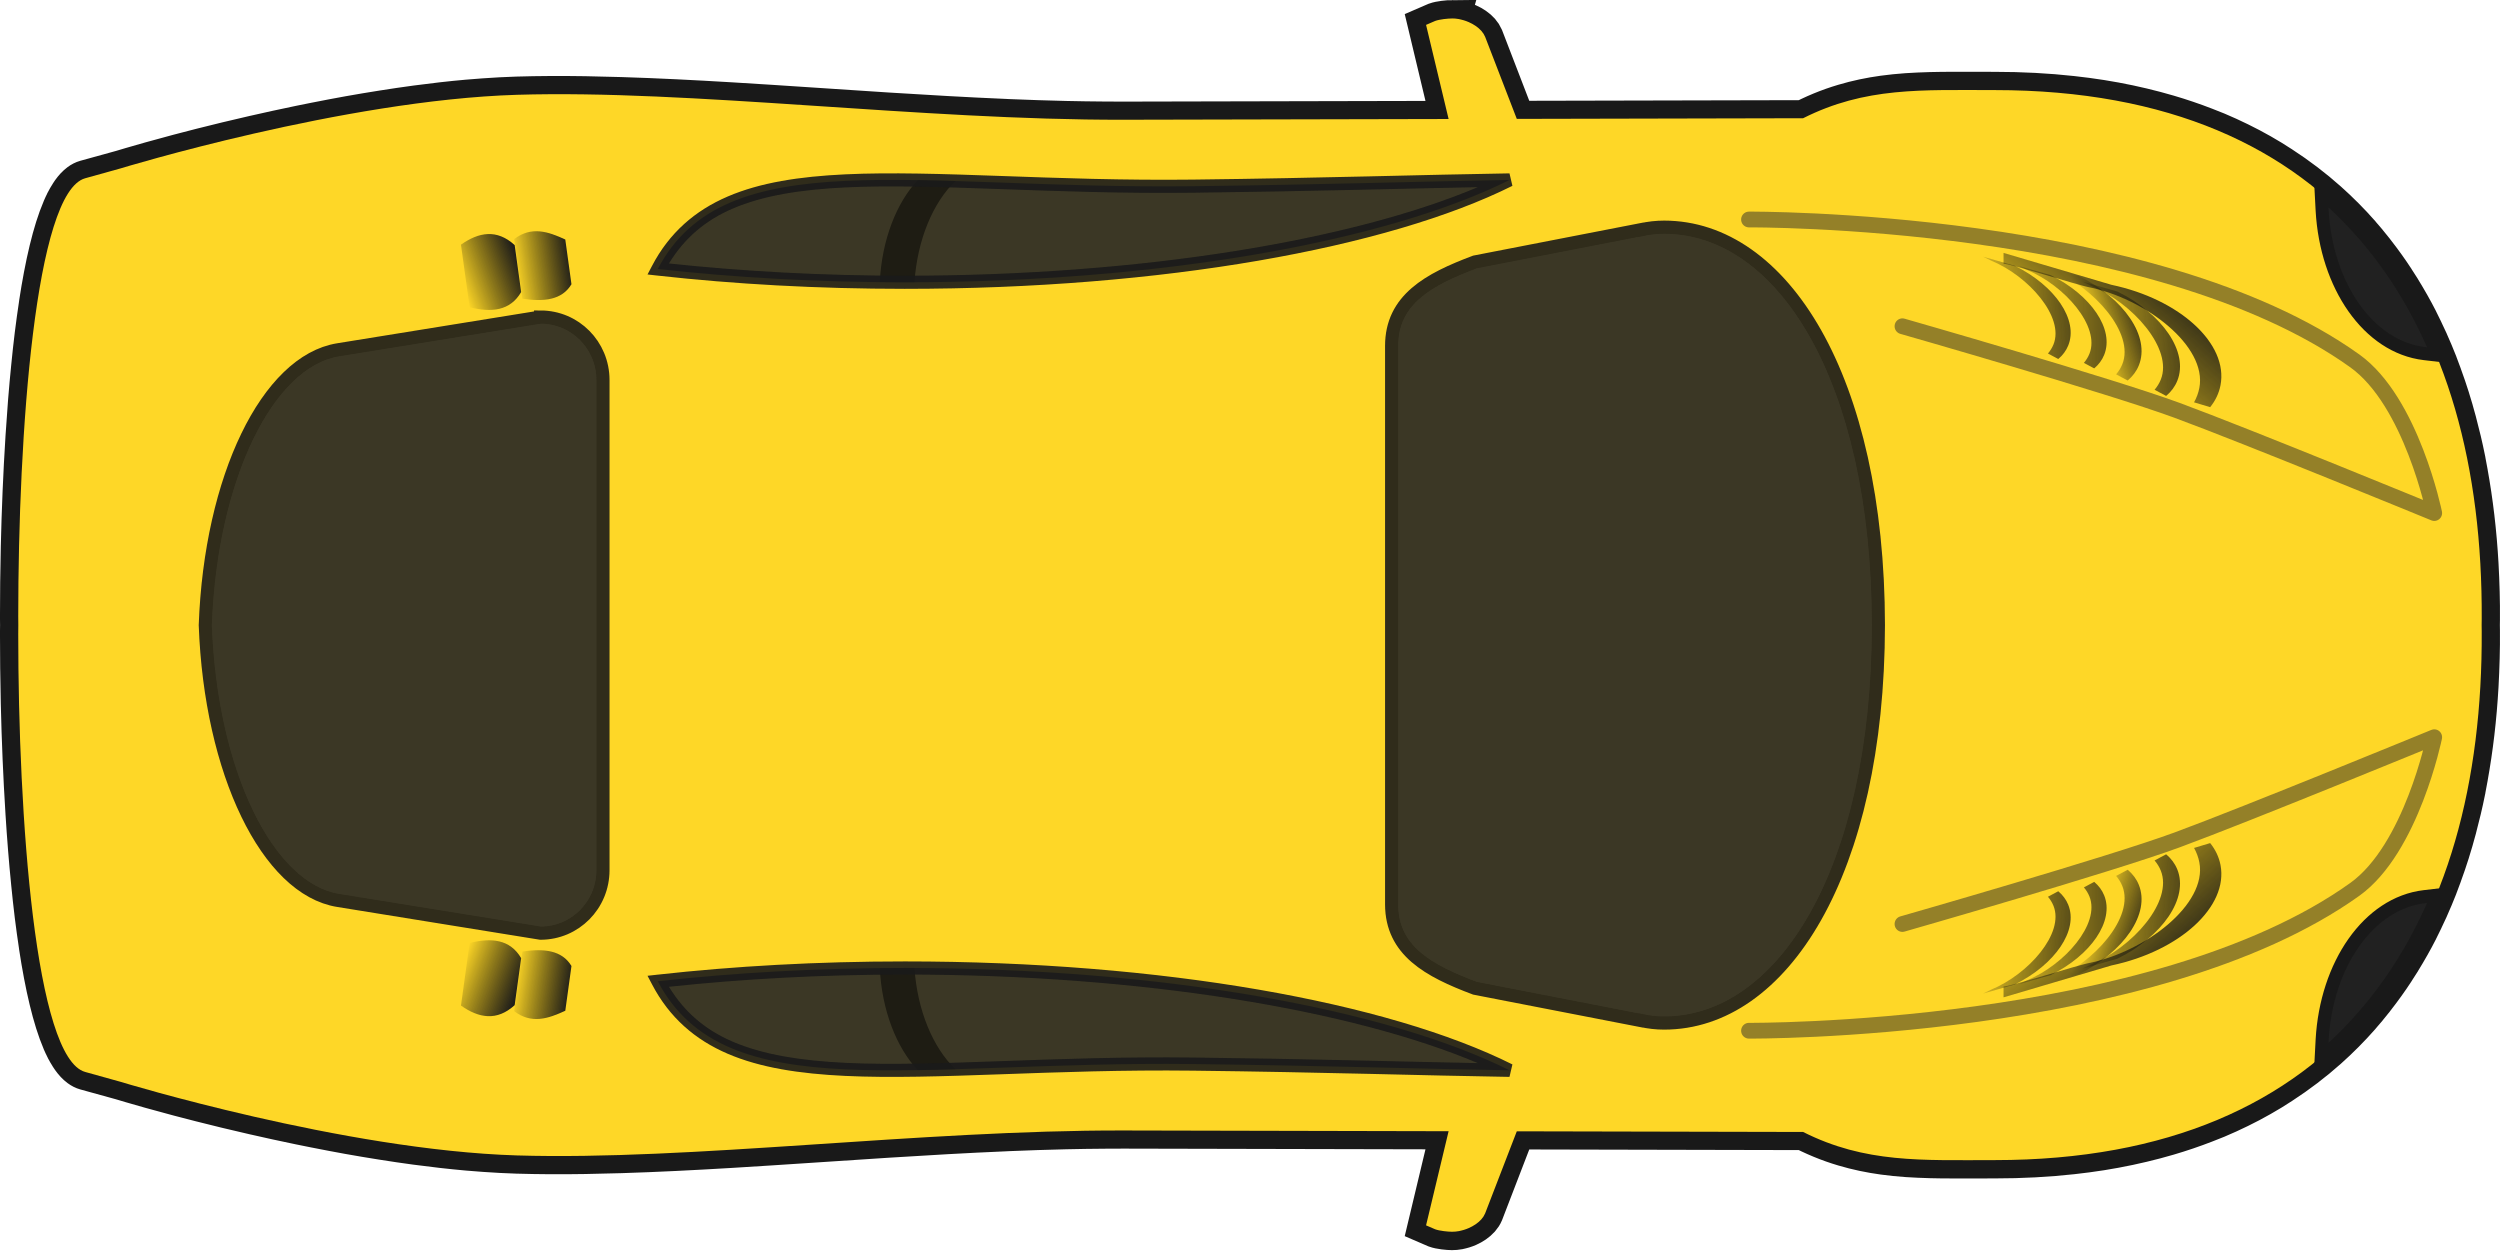
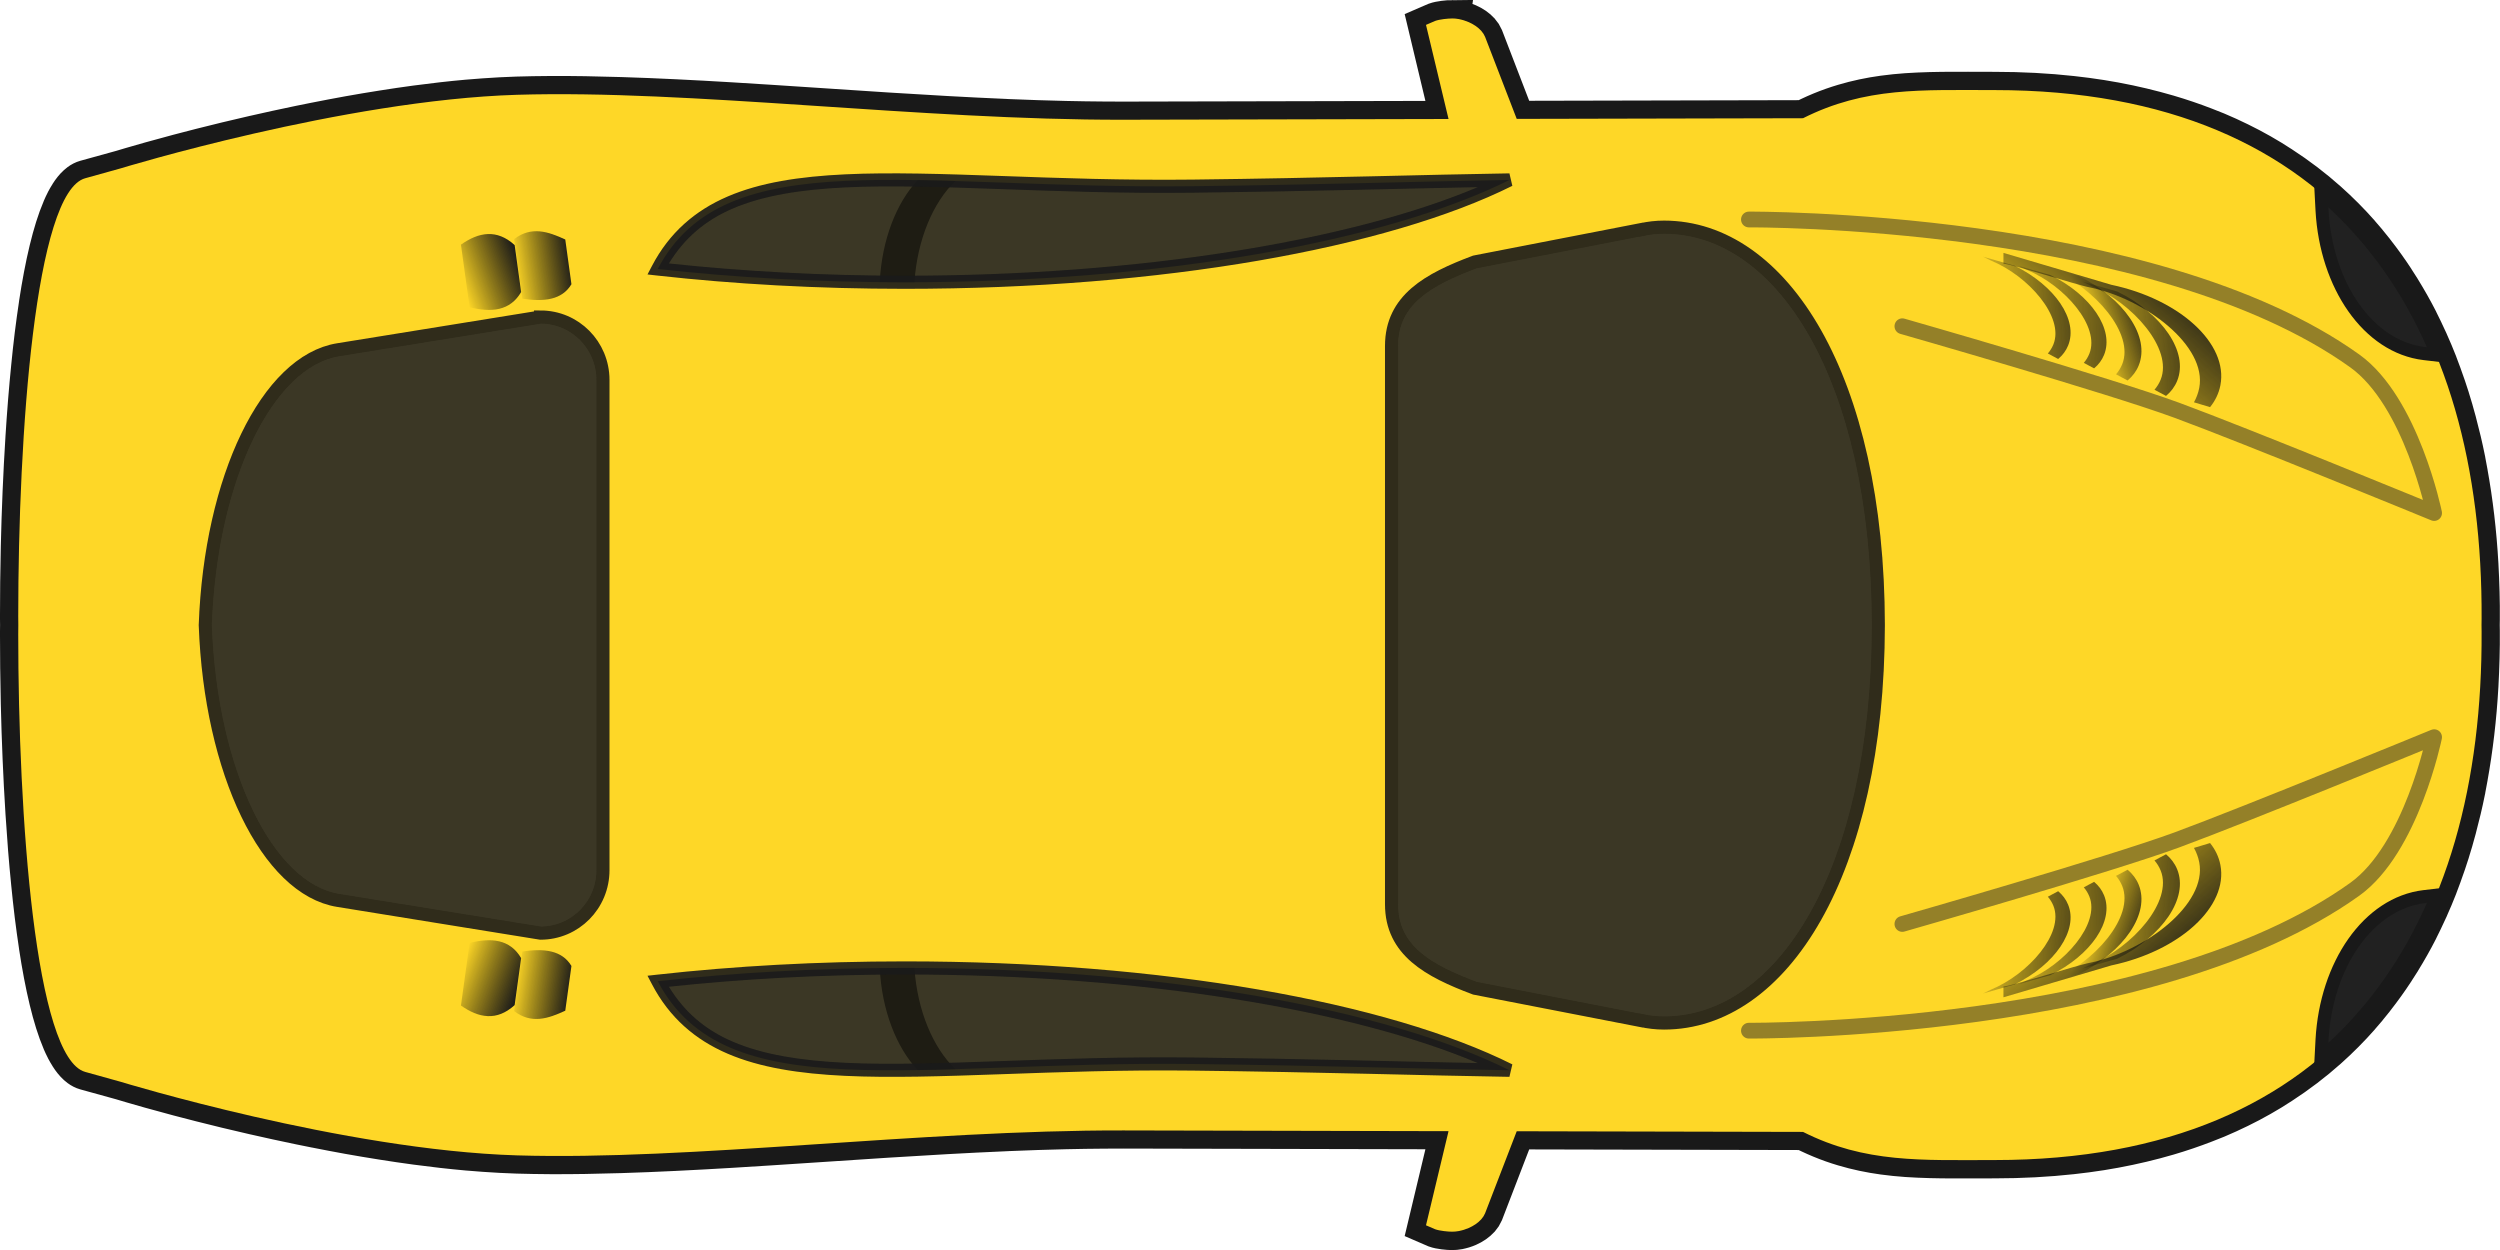
- <svg xmlns="http://www.w3.org/2000/svg" xmlns:xlink="http://www.w3.org/1999/xlink" version="1.1" width="100%" height="100%" viewBox="0 0 799.963 400.025" id="svg2">
+ <svg xmlns="http://www.w3.org/2000/svg" xmlns:xlink="http://www.w3.org/1999/xlink" version="1.1" width="800" height="400" viewBox="0 0 800 400" id="svg2">
  <defs id="defs4">
    <linearGradient id="linearGradient3759">
      <stop id="stop3761" style="stop-color:#1a1a1a;stop-opacity:1" offset="0" />
      <stop id="stop3763" style="stop-color:#000000;stop-opacity:0" offset="1" />
    </linearGradient>
    <linearGradient x1="871.33" y1="842.3" x2="848.16" y2="834.68" id="linearGradient4149" xlink:href="#linearGradient3759" gradientUnits="userSpaceOnUse" gradientTransform="translate(8.3085,-2.6518)" />
    <linearGradient x1="879.9" y1="537.5" x2="812.14" y2="533.5" id="linearGradient4153" xlink:href="#linearGradient3759" gradientUnits="userSpaceOnUse" gradientTransform="matrix(0.89332,0,0,0.89332,80.349,365.15)" />
    <linearGradient x1="879.9" y1="537.5" x2="815.82" y2="531.91" id="linearGradient4155" xlink:href="#linearGradient3759" gradientUnits="userSpaceOnUse" gradientTransform="translate(27.625,296.49)" />
    <linearGradient x1="871.33" y1="842.3" x2="848.16" y2="834.68" id="linearGradient4185" xlink:href="#linearGradient3759" gradientUnits="userSpaceOnUse" gradientTransform="matrix(1,0,0,-1,8.3085,1452)" />
    <linearGradient x1="887.9" y1="528.36" x2="876.14" y2="528.42" id="linearGradient4187" xlink:href="#linearGradient3759" gradientUnits="userSpaceOnUse" gradientTransform="matrix(1,0,0,-1,21.438,1151.5)" />
    <linearGradient x1="879.9" y1="537.5" x2="815.82" y2="531.91" id="linearGradient4189" xlink:href="#linearGradient3759" gradientUnits="userSpaceOnUse" gradientTransform="matrix(1,0,0,-1,27.625,1152.9)" />
    <linearGradient x1="897.22" y1="542.4" x2="883.76" y2="535.37" id="linearGradient4191" xlink:href="#linearGradient3759" gradientUnits="userSpaceOnUse" gradientTransform="matrix(1,0,0,-1,21.438,1151.5)" />
    <linearGradient x1="880.71" y1="552.05" x2="835.99" y2="501.08" id="linearGradient4193" xlink:href="#linearGradient3759" gradientUnits="userSpaceOnUse" gradientTransform="matrix(1,0,0,-1,21.438,1151.5)" />
    <linearGradient x1="887.9" y1="528.36" x2="805.29" y2="529.61" id="linearGradient4195" xlink:href="#linearGradient3759" gradientUnits="userSpaceOnUse" gradientTransform="matrix(0.89332,0,0,-0.89332,94.156,1087.8)" />
    <linearGradient x1="879.9" y1="537.5" x2="812.14" y2="533.5" id="linearGradient4197" xlink:href="#linearGradient3759" gradientUnits="userSpaceOnUse" gradientTransform="matrix(0.89332,0,0,-0.89332,80.349,1084.2)" />
    <linearGradient x1="229.7" y1="873.14" x2="205.59" y2="867.68" id="linearGradient4199" xlink:href="#linearGradient3759" gradientUnits="userSpaceOnUse" gradientTransform="matrix(0.99043,-0.13799,-0.13799,-0.99043,146.05,1483.3)" />
    <linearGradient x1="238.83" y1="873.06" x2="216.56" y2="872.65" id="linearGradient4201" xlink:href="#linearGradient3759" gradientUnits="userSpaceOnUse" gradientTransform="matrix(0.99043,-0.13799,-0.13799,-0.99043,156.31,1482)" />
    <linearGradient x1="887.9" y1="528.36" x2="876.14" y2="528.42" id="linearGradient4203" xlink:href="#linearGradient3759" gradientUnits="userSpaceOnUse" gradientTransform="translate(21.438,297.91)" />
    <linearGradient x1="897.22" y1="542.4" x2="883.76" y2="535.37" id="linearGradient4205" xlink:href="#linearGradient3759" gradientUnits="userSpaceOnUse" gradientTransform="translate(21.438,297.91)" />
    <linearGradient x1="880.71" y1="552.05" x2="835.99" y2="501.08" id="linearGradient4207" xlink:href="#linearGradient3759" gradientUnits="userSpaceOnUse" gradientTransform="translate(21.438,297.91)" />
    <linearGradient x1="887.9" y1="528.36" x2="805.29" y2="529.61" id="linearGradient4209" xlink:href="#linearGradient3759" gradientUnits="userSpaceOnUse" gradientTransform="matrix(0.89332,0,0,0.89332,94.156,361.57)" />
    <linearGradient x1="229.7" y1="873.14" x2="205.59" y2="867.68" id="linearGradient4211" xlink:href="#linearGradient3759" gradientUnits="userSpaceOnUse" gradientTransform="matrix(0.99043,0.13799,-0.13799,0.99043,146.05,-33.885)" />
    <linearGradient x1="238.83" y1="873.06" x2="216.56" y2="872.65" id="linearGradient4213" xlink:href="#linearGradient3759" gradientUnits="userSpaceOnUse" gradientTransform="matrix(0.99043,0.13799,-0.13799,0.99043,156.31,-32.603)" />
  </defs>
  <g transform="matrix(0.8332858,0,0,0.8403336,-44.11206,-408.9536)" id="layer1">
    <g id="g3890">
      <path d="m 610.52,493.69 c -1.509,0.009 -4.721,0.305 -6.469,0.938 l -3.5,1.5 8.656,35.938 -124.81,0.281 c -2.436,0.005 -4.888,-0.014 -7.344,-0.031 -4.912,-0.034 -9.865,-0.105 -14.844,-0.219 -7.293,-0.167 -14.669,-0.413 -22.062,-0.719 -0.396,-0.016 -0.791,-0.046 -1.188,-0.062 -14.932,-0.63 -30.007,-1.492 -45.031,-2.438 -20.326,-1.283 -40.52,-2.707 -60.124,-3.875 -14.528,-0.865 -28.732,-1.58 -42.375,-2 -9.369,-0.289 -18.464,-0.457 -27.25,-0.406 -4.316,0.025 -8.568,0.093 -12.719,0.219 -4.151,0.125 -8.38,0.355 -12.656,0.656 -2.138,0.15 -4.278,0.31 -6.437,0.5 -6.469,0.568 -13.045,1.321 -19.594,2.188 -0.01,10e-4 -0.021,-10e-4 -0.031,0 -4.372,0.579 -8.719,1.226 -13.062,1.906 -4.344,0.681 -8.673,1.398 -12.937,2.156 -4.254,0.757 -8.47,1.565 -12.594,2.375 -0.01,0.002 -0.021,-0.002 -0.031,0 -2.066,0.406 -4.07,0.804 -6.094,1.219 -6.061,1.242 -11.934,2.516 -17.5,3.781 -0.01,0.002 -0.021,-0.002 -0.031,0 -3.716,0.845 -7.287,1.675 -10.719,2.5 -6.864,1.648 -13.115,3.235 -18.531,4.656 -8.124,2.132 -14.382,3.927 -18.094,5 -2.474,0.716 -3.812,1.125 -3.812,1.125 l -13.687,3.75 c -0.902,0.249 -1.778,0.693 -2.625,1.312 -0.288,0.21 -0.562,0.436 -0.844,0.688 -1.1,0.98 -2.151,2.271 -3.156,3.844 -0.005,0.007 0.005,0.024 0,0.031 -0.5,0.785 -1.022,1.641 -1.5,2.562 -0.004,0.008 0.004,0.023 0,0.031 -0.478,0.924 -0.951,1.914 -1.406,2.969 -0.004,0.009 0.004,0.022 0,0.031 -3.667,8.509 -6.62,21.131 -8.937,36.219 -0.002,0.01 0.002,0.021 0,0.031 -0.036,0.234 -0.058,0.483 -0.094,0.719 -0.505,3.332 -0.992,6.798 -1.438,10.344 -0.03,0.243 -0.064,0.475 -0.094,0.719 -0.502,4.043 -0.947,8.203 -1.375,12.469 -0.001,0.01 9.99e-4,0.021 0,0.031 -0.214,2.128 -0.429,4.295 -0.625,6.469 -9.21e-4,0.01 9.21e-4,0.021 0,0.031 -0.196,2.174 -0.384,4.349 -0.562,6.562 -8.26e-4,0.01 8.25e-4,0.021 0,0.031 -0.358,4.438 -0.678,8.946 -0.969,13.5 -6.56e-4,0.01 6.55e-4,0.021 0,0.031 -0.873,13.684 -1.46,27.789 -1.781,41.562 -2.45e-4,0.01 2.44e-4,0.021 0,0.031 -0.214,9.189 -0.313,18.213 -0.313,26.907 0,0.968 0.028,1.963 0.031,2.938 -0.004,0.975 -0.031,1.97 -0.031,2.938 0,8.693 0.098,17.717 0.312,26.906 2.44e-4,0.011 -2.45e-4,0.021 0,0.031 0.322,13.774 0.909,27.878 1.781,41.562 6.55e-4,0.01 -6.56e-4,0.021 0,0.031 0.291,4.554 0.611,9.062 0.969,13.5 8.25e-4,0.01 -8.26e-4,0.021 0,0.031 0.179,2.213 0.367,4.388 0.562,6.562 9.21e-4,0.01 -9.21e-4,0.021 0,0.031 0.196,2.174 0.411,4.34 0.625,6.469 9.99e-4,0.01 -0.001,0.021 0,0.031 0.428,4.266 0.873,8.426 1.375,12.469 0.03,0.244 0.063,0.476 0.094,0.719 0.445,3.546 0.933,7.012 1.438,10.344 0.036,0.235 0.058,0.485 0.094,0.719 0.002,0.01 -0.002,0.021 0,0.031 2.317,15.087 5.27,27.709 8.937,36.219 0.004,0.009 -0.004,0.023 0,0.031 0.455,1.055 0.929,2.045 1.406,2.969 0.004,0.008 -0.004,0.023 0,0.031 0.478,0.922 1,1.778 1.5,2.562 0.005,0.007 -0.005,0.024 0,0.031 1.005,1.573 2.057,2.864 3.156,3.844 0.281,0.252 0.556,0.477 0.844,0.688 0.847,0.62 1.723,1.064 2.625,1.312 l 13.687,3.75 c 0,0 1.339,0.409 3.812,1.125 3.711,1.073 9.97,2.868 18.094,5 5.416,1.422 11.667,3.008 18.531,4.656 3.431,0.825 7.002,1.655 10.719,2.5 0.01,0.002 0.021,-0.002 0.031,0 5.566,1.265 11.438,2.54 17.5,3.781 2.024,0.415 4.027,0.813 6.094,1.219 0.01,0.002 0.021,-0.002 0.031,0 4.123,0.81 8.34,1.618 12.594,2.375 4.264,0.758 8.594,1.476 12.937,2.156 4.344,0.681 8.69,1.328 13.062,1.906 0.01,10e-4 0.021,-10e-4 0.031,0 6.549,0.866 13.125,1.619 19.594,2.188 2.16,0.19 4.299,0.35 6.437,0.5 4.276,0.301 8.505,0.531 12.656,0.656 4.151,0.125 8.403,0.194 12.719,0.219 8.786,0.05 17.881,-0.118 27.25,-0.406 13.642,-0.42 27.847,-1.135 42.375,-2 19.604,-1.168 39.798,-2.592 60.124,-3.875 15.024,-0.946 30.098,-1.807 45.031,-2.438 0.396,-0.017 0.792,-0.046 1.188,-0.062 7.393,-0.306 14.77,-0.551 22.062,-0.719 4.979,-0.114 9.932,-0.184 14.844,-0.219 2.456,-0.017 4.907,-0.036 7.344,-0.031 l 124.81,0.281 -8.656,35.938 3.5,1.5 c 1.748,0.633 4.96,0.929 6.469,0.938 0.849,0.005 1.755,-0.074 2.688,-0.25 0.311,-0.059 0.624,-0.141 0.937,-0.219 0.305,-0.076 0.633,-0.157 0.937,-0.25 0.628,-0.193 1.264,-0.422 1.875,-0.688 1.821,-0.794 3.534,-1.931 4.781,-3.312 0.01,-0.011 0.022,-0.021 0.031,-0.031 0.625,-0.698 1.112,-1.451 1.469,-2.281 l 12.156,-31.312 109.94,0.25 c 0.747,0.374 1.476,0.745 2.219,1.094 2.979,1.399 5.911,2.597 8.844,3.625 1.462,0.513 2.918,0.975 4.375,1.406 5.1,1.508 10.188,2.551 15.344,3.25 2.946,0.399 5.926,0.694 8.937,0.906 1.506,0.106 3.034,0.18 4.562,0.25 3.057,0.14 6.139,0.213 9.312,0.25 6.348,0.074 12.979,0 20,0 10.41,0 20.322,-0.531 29.781,-1.562 3.784,-0.413 7.491,-0.897 11.125,-1.469 7.268,-1.143 14.228,-2.619 20.906,-4.375 1.669,-0.439 3.336,-0.899 4.969,-1.375 4.899,-1.429 9.613,-3.025 14.187,-4.781 1.525,-0.585 3.042,-1.161 4.531,-1.781 2.978,-1.241 5.882,-2.557 8.719,-3.938 1.418,-0.69 2.836,-1.401 4.219,-2.125 2.766,-1.449 5.467,-2.98 8.094,-4.562 1.313,-0.791 2.596,-1.613 3.875,-2.438 6.394,-4.12 12.363,-8.626 17.906,-13.531 4.429,-3.92 8.601,-8.08 12.5,-12.469 0.005,-0.006 -0.005,-0.025 0,-0.031 0.97,-1.093 1.937,-2.192 2.875,-3.312 0.005,-0.006 -0.005,-0.025 0,-0.031 0.938,-1.121 1.876,-2.258 2.781,-3.406 0.005,-0.006 -0.005,-0.025 0,-0.031 2.726,-3.458 5.313,-7.019 7.75,-10.719 0.005,-0.007 -0.005,-0.024 0,-0.031 0.809,-1.229 1.629,-2.464 2.406,-3.719 0.005,-0.008 -0.005,-0.024 0,-0.031 2.341,-3.778 4.567,-7.652 6.625,-11.656 0.004,-0.008 -0.004,-0.023 0,-0.031 0.683,-1.329 1.348,-2.678 2,-4.031 0.004,-0.008 -0.004,-0.023 0,-0.031 0.652,-1.353 1.316,-2.717 1.938,-4.094 0.004,-0.009 -0.004,-0.023 0,-0.031 1.246,-2.763 2.438,-5.552 3.562,-8.406 0.004,-0.009 -0.004,-0.022 0,-0.031 0.56,-1.423 1.095,-2.867 1.625,-4.312 0.003,-0.009 -0.003,-0.022 0,-0.031 0.53,-1.445 1.062,-2.908 1.562,-4.375 0.5,-1.467 0.998,-2.949 1.469,-4.438 0.003,-0.009 -0.003,-0.022 0,-0.031 0.47,-1.489 0.934,-2.99 1.375,-4.5 0.003,-0.01 -0.003,-0.022 0,-0.031 0.44,-1.51 0.87,-3.032 1.281,-4.562 0.003,-0.01 -0.003,-0.022 0,-0.031 1.238,-4.61 2.368,-9.306 3.344,-14.094 v -0.031 c 0.324,-1.589 0.611,-3.204 0.906,-4.812 v -0.031 c 2.075,-11.318 3.462,-23.062 4.156,-35.219 5e-4,-0.01 -6e-4,-0.021 0,-0.031 0.098,-1.728 0.179,-3.476 0.25,-5.219 4e-4,-0.01 -4e-4,-0.021 0,-0.031 0.143,-3.497 0.247,-7.007 0.281,-10.562 0,-0.01 -10e-5,-0.021 0,-0.031 0.017,-1.783 0.01,-3.578 0,-5.375 0,-0.636 -0.022,-1.271 -0.031,-1.906 0.01,-0.635 0.031,-1.27 0.031,-1.906 0.01,-1.797 0.017,-3.592 0,-5.375 -10e-5,-0.01 0,-0.021 0,-0.031 -0.034,-3.555 -0.139,-7.066 -0.281,-10.562 -4e-4,-0.01 4e-4,-0.021 0,-0.031 -0.071,-1.743 -0.152,-3.491 -0.25,-5.219 -6e-4,-0.01 5e-4,-0.021 0,-0.031 -0.694,-12.157 -2.082,-23.9 -4.156,-35.219 v -0.031 c -0.295,-1.608 -0.583,-3.223 -0.906,-4.812 v -0.031 c -0.975,-4.788 -2.106,-9.484 -3.344,-14.094 -0.003,-0.01 0.003,-0.021 0,-0.031 -0.411,-1.53 -0.841,-3.053 -1.281,-4.562 -0.003,-0.01 0.003,-0.021 0,-0.031 -0.441,-1.51 -0.905,-3.011 -1.375,-4.5 -0.003,-0.009 0.003,-0.022 0,-0.031 -0.47,-1.488 -0.969,-2.97 -1.469,-4.438 -0.5,-1.467 -1.032,-2.93 -1.562,-4.375 -0.003,-0.009 0.003,-0.022 0,-0.031 -0.53,-1.445 -1.065,-2.89 -1.625,-4.312 -0.004,-0.009 0.004,-0.022 0,-0.031 -1.124,-2.855 -2.316,-5.644 -3.562,-8.406 -0.004,-0.008 0.004,-0.022 0,-0.031 -0.621,-1.377 -1.285,-2.74 -1.938,-4.094 -0.004,-0.008 0.004,-0.023 0,-0.031 -0.652,-1.353 -1.317,-2.702 -2,-4.031 -0.004,-0.008 0.004,-0.023 0,-0.031 -2.058,-4.004 -4.284,-7.878 -6.625,-11.656 -0.005,-0.007 0.005,-0.023 0,-0.031 -0.777,-1.254 -1.597,-2.49 -2.406,-3.719 -0.005,-0.007 0.005,-0.024 0,-0.031 -2.437,-3.7 -5.024,-7.261 -7.75,-10.719 -0.005,-0.006 0.005,-0.025 0,-0.031 -0.905,-1.149 -1.843,-2.285 -2.781,-3.406 -0.005,-0.006 0.005,-0.025 0,-0.031 -0.938,-1.121 -1.905,-2.22 -2.875,-3.312 -0.005,-0.006 0.005,-0.025 0,-0.031 -3.898,-4.389 -8.071,-8.549 -12.5,-12.469 -5.543,-4.906 -11.512,-9.411 -17.906,-13.531 -1.279,-0.824 -2.562,-1.646 -3.875,-2.438 -2.627,-1.583 -5.327,-3.114 -8.094,-4.562 -1.383,-0.724 -2.8,-1.435 -4.219,-2.125 -2.837,-1.381 -5.74,-2.696 -8.719,-3.938 -1.489,-0.621 -3.006,-1.196 -4.531,-1.781 -4.575,-1.756 -9.288,-3.353 -14.187,-4.781 -1.633,-0.476 -3.299,-0.936 -4.969,-1.375 -6.678,-1.756 -13.638,-3.232 -20.906,-4.375 -3.634,-0.571 -7.341,-1.056 -11.125,-1.469 -9.459,-1.033 -19.371,-1.564 -29.781,-1.564 -7.02,0 -13.652,-0.074 -20,0 -3.174,0.037 -6.255,0.11 -9.312,0.25 -1.528,0.07 -3.057,0.144 -4.562,0.25 -3.011,0.212 -5.991,0.507 -8.937,0.906 -5.156,0.698 -10.244,1.742 -15.344,3.25 -1.457,0.431 -2.913,0.894 -4.375,1.406 -2.933,1.028 -5.864,2.225 -8.844,3.625 -0.743,0.349 -1.472,0.72 -2.219,1.094 l -109.94,0.25 -12.156,-31.312 c -0.356,-0.83 -0.844,-1.583 -1.469,-2.281 -0.01,-0.011 -0.021,-0.021 -0.031,-0.031 -1.247,-1.381 -2.96,-2.519 -4.781,-3.312 -0.611,-0.266 -1.246,-0.494 -1.875,-0.688 -0.305,-0.093 -0.633,-0.174 -0.937,-0.25 -0.314,-0.078 -0.627,-0.16 -0.938,-0.219 -0.932,-0.176 -1.839,-0.255 -2.688,-0.25 z" id="path3855" style="fill-opacity:0.996;stroke:#191919;stroke-width:14" />
      <path d="m 610.52,493.69 c -1.509,0.009 -4.721,0.306 -6.469,0.938 l -3.5,1.5 8.656,35.844 -124.81,0.281 c -77.963,0.165 -166.52,-11.504 -232.93,-9.5 -66.412,2.004 -152.12,28 -152.12,28 l -13.687,3.781 c -19.251,5.296 -25.718,97.367 -25.718,166.78 0,1.113 0.027,2.253 0.031,3.375 -0.005,1.122 -0.031,2.262 -0.031,3.375 0,69.414 6.467,161.48 25.718,166.78 l 13.687,3.781 c 0,0 85.711,25.996 152.12,28 66.412,2.004 154.97,-9.665 232.93,-9.5 l 124.81,0.281 -8.656,35.844 3.5,1.5 c 1.748,0.631 4.96,0.929 6.469,0.938 0.849,0.005 1.755,-0.074 2.688,-0.25 0.311,-0.058 0.624,-0.141 0.937,-0.219 0.305,-0.075 0.633,-0.157 0.937,-0.25 0.628,-0.193 1.264,-0.422 1.875,-0.688 1.821,-0.792 3.534,-1.903 4.781,-3.281 0.01,-0.011 0.022,-0.021 0.031,-0.031 0.625,-0.697 1.112,-1.453 1.469,-2.281 l 12.156,-31.25 109.94,0.25 c 23.9,11.942 45.511,10.719 73.593,10.719 133.25,0 187.63,-86.586 187,-201.38 0,-0.78 -0.019,-1.566 -0.031,-2.344 0.012,-0.778 0.031,-1.564 0.031,-2.344 0.628,-114.79 -53.749,-201.38 -187,-201.38 -28.082,0 -49.693,-1.224 -73.593,10.719 l -109.94,0.25 -12.156,-31.25 c -0.356,-0.828 -0.844,-1.585 -1.469,-2.281 -0.01,-0.01 -0.021,-0.021 -0.031,-0.031 -1.247,-1.379 -2.96,-2.489 -4.781,-3.281 -0.611,-0.265 -1.246,-0.495 -1.875,-0.688 -0.305,-0.093 -0.633,-0.175 -0.937,-0.25 -0.314,-0.078 -0.627,-0.16 -0.937,-0.219 -0.932,-0.176 -1.839,-0.255 -2.688,-0.25 z" id="path2853" style="fill:#ffd828;fill-opacity:0.996" />
      <path d="m 400.34,855.24 c -33.364,0 -65.307,1.8 -94.811,5.062 25.66,48.714 97.985,30.265 205.56,31.531 49.686,0.585 89.543,1.879 121.53,2.375 -47.16,-23.334 -133.53,-38.969 -232.28,-38.969 z" id="path3643" style="opacity:0.9;fill:#262626;fill-opacity:0.996" />
      <path d="m 400.34,855.24 c -3.206,0 -6.383,0.029 -9.562,0.062 0.818,16.171 6.428,30.257 14.594,38.844 4.671,-0.076 9.495,-0.197 14.437,-0.344 -8.566,-8.192 -14.593,-22.228 -15.719,-38.562 -1.251,-0.005 -2.495,0 -3.75,0 z" id="path3658" style="opacity:0.5;fill-opacity:0.996" />
-       <path d="m 989.02,827.5 -5.094,0.594 c -21.545,2.513 -37.688,25.979 -39.281,54.531 l -0.375,7.125 5.25,-4.844 c 15.889,-14.68 28.303,-32.507 37.406,-52.75 l 2.09,-4.65 z" id="path3707" style="text-indent:0;text-transform:none;block-progression:tb;color:#000000;fill:#212121;stroke:#191919;stroke-width:5" />
+       <path d="m 989.02,827.5 -5.094,0.594 c -21.545,2.513 -37.688,25.979 -39.281,54.531 l -0.375,7.125 5.25,-4.844 c 15.889,-14.68 28.303,-32.507 37.406,-52.75 l 2.09,-4.65 z" id="path3707" style="color:#000000;text-indent:0;text-transform:none;fill:#212121;stroke:#191919;stroke-width:5" />
      <path d="m 783.47,838.5 c 0,0 79.677,-22.596 105.38,-31.982 26.839,-9.802 98.859,-39.146 98.859,-39.146 0,0 -8.741,42.47 -30.483,57.918 -77.23,54.87 -232.69,53.85 -232.69,53.85" id="path3715" style="opacity:0.5;fill:none;stroke:#292929;stroke-width:6;stroke-linecap:round;stroke-linejoin:round" />
      <path d="m 869.97,817.84 -4.437,2.344 c 0.989,1.157 1.796,2.429 2.375,3.844 4.798,11.717 -10.736,29.236 -26.875,35.781 -0.517,0.21 -1.813,0.841 -3.406,1.656 l 13.625,-3.875 c 17.306,-8.458 27.47,-23.082 23,-34 -0.916,-2.237 -2.375,-4.166 -4.281,-5.75 z" id="path3757" style="fill:url(#linearGradient4149)" />
      <path d="m 878.55,813.38 -4.438,2.344 c 0.989,1.157 1.796,2.429 2.375,3.844 4.798,11.717 -10.736,29.236 -26.875,35.781 -0.517,0.21 -1.813,0.841 -3.406,1.656 l 13.625,-3.875 c 17.306,-8.458 27.47,-23.082 23,-34 -0.916,-2.237 -2.375,-4.166 -4.281,-5.75 z" id="path3787" style="fill:url(#linearGradient4203)" />
      <path d="m 884.74,811.96 -4.437,2.344 c 0.989,1.157 1.796,2.429 2.375,3.844 4.798,11.717 -10.736,29.236 -26.875,35.781 -0.517,0.21 -1.813,0.841 -3.406,1.656 l 13.625,-3.875 c 17.306,-8.458 27.47,-23.082 23,-34 -0.916,-2.237 -2.375,-4.166 -4.281,-5.75 z" id="path3752" style="fill:url(#linearGradient4155)" />
      <path d="m 901.65,807.69 -6.187,1.844 c 0.96,1.713 1.655,3.532 2.031,5.469 3.119,16.034 -20.962,34.284 -43.031,38.5 -3.395,0.649 -28.884,8.576 -32.158,8.804 v 4.125 l 41.439,-12.148 c 26.285,-5.496 44.949,-22.448 41.875,-38.25 -0.596,-3.062 -1.956,-5.859 -3.969,-8.344 z" id="path3735" style="fill:url(#linearGradient4205)" />
      <path d="m 901.65,807.69 -6.187,1.844 c 0.96,1.713 1.655,3.532 2.031,5.469 3.119,16.034 -20.962,34.284 -43.031,38.5 -3.395,0.649 -28.884,8.576 -32.158,8.804 v 4.125 l 41.439,-12.148 c 26.285,-5.496 44.949,-22.448 41.875,-38.25 -0.596,-3.062 -1.956,-5.859 -3.969,-8.344 z" id="path3783" style="fill:url(#linearGradient4207)" />
      <path d="m 857.12,822.46 -3.964,2.094 c 0.884,1.033 1.604,2.17 2.122,3.434 4.286,10.467 -9.591,26.117 -24.008,31.964 -0.462,0.187 -1.619,0.751 -3.043,1.48 l 12.171,-3.462 c 15.46,-7.555 24.54,-20.62 20.546,-30.373 -0.818,-1.999 -2.122,-3.722 -3.825,-5.137 z" id="path3799" style="fill:url(#linearGradient4209)" />
      <path d="m 843.32,826.03 -3.964,2.094 c 0.884,1.033 1.604,2.17 2.122,3.434 4.286,10.467 -9.591,26.117 -24.008,31.964 -0.462,0.187 -1.619,0.751 -3.043,1.48 l 12.171,-3.462 c 15.46,-7.555 24.54,-20.62 20.546,-30.373 -0.818,-1.999 -2.122,-3.722 -3.825,-5.137 z" id="path3803" style="fill:url(#linearGradient4153)" />
      <path d="m 233.27,845.72 c 8.293,-2.023 15.486,-1.479 19.797,5.787 l -2.493,17.897 c -6.875,6.173 -13.75,4.951 -20.625,0.155 l 3.321,-23.839 z" id="rect3861" style="fill:url(#linearGradient4211)" />
      <path d="m 253.54,848.99 c 8.15,-1.21 15.167,-0.573 18.843,5.508 l -2.373,17.034 c -6.484,2.975 -12.983,5.21 -19.631,0.148 l 3.161,-22.69 z" id="path3864" style="fill:url(#linearGradient4213)" />
-       <path d="m 400.34,852.75 c -33.454,0 -65.492,1.789 -95.093,5.062 l -3.656,0.406 1.719,3.25 c 6.671,12.664 16.562,21.113 29.062,26.438 12.501,5.324 27.572,7.613 45.093,8.438 35.042,1.65 79.954,-2.631 133.59,-2 49.659,0.584 89.508,1.879 121.53,2.375 l 1.125,-4.75 c -47.84,-23.68 -134.34,-39.22 -233.36,-39.22 z m 0,5 c 91.169,0 171.75,13.479 220.09,33.719 -29.952,-0.582 -65.212,-1.606 -109.31,-2.125 -53.937,-0.635 -98.976,3.652 -133.4,2.031 -17.214,-0.81 -31.767,-3.105 -43.406,-8.062 -10.453,-4.452 -18.485,-11.154 -24.5,-20.906 28.307,-2.983 58.735,-4.656 90.53,-4.656 z" id="path4025" style="text-indent:0;text-transform:none;block-progression:tb;opacity:0.9;color:#000000;fill:#191919" />
+       <path d="m 400.34,852.75 c -33.454,0 -65.492,1.789 -95.093,5.062 l -3.656,0.406 1.719,3.25 c 6.671,12.664 16.562,21.113 29.062,26.438 12.501,5.324 27.572,7.613 45.093,8.438 35.042,1.65 79.954,-2.631 133.59,-2 49.659,0.584 89.508,1.879 121.53,2.375 l 1.125,-4.75 c -47.84,-23.68 -134.34,-39.22 -233.36,-39.22 z m 0,5 c 91.169,0 171.75,13.479 220.09,33.719 -29.952,-0.582 -65.212,-1.606 -109.31,-2.125 -53.937,-0.635 -98.976,3.652 -133.4,2.031 -17.214,-0.81 -31.767,-3.105 -43.406,-8.062 -10.453,-4.452 -18.485,-11.154 -24.5,-20.906 28.307,-2.983 58.735,-4.656 90.53,-4.656 z" id="path4025" style="color:#000000;text-indent:0;text-transform:none;opacity:0.9;fill:#191919" />
      <path d="m 260.5,607.38 -77.749,12.469 c -27.15,4.354 -48.947,48.773 -50.999,104.84 2.052,56.071 23.849,100.49 50.999,104.84 l 77.749,12.469 c 13.296,0 24,-10.704 24,-24 v -186.62 c 0,-13.296 -10.704,-24 -24,-24 z" id="rect2864" style="opacity:0.9;fill:#262626;fill-opacity:0.996;stroke:#191919;stroke-width:5" />
      <path d="m 691.96,573.16 c -2.969,0 -5.893,0.332 -8.781,0.969 -0.01,-0.01 -0.021,-0.021 -0.031,-0.031 l -63.843,12.312 c -17.728,6.605 -32,14.272 -32,32 v 212.56 c 0,17.728 14.272,25.395 32,32 l 63.843,12.312 c 0.011,-0.01 0.021,-0.021 0.031,-0.031 2.888,0.637 5.812,0.969 8.781,0.969 45.395,0 82.198,-57.363 82.312,-151.53 -0.114,-94.169 -36.916,-151.53 -82.312,-151.53 z" id="path3703" style="opacity:0.9;fill:#262626;fill-opacity:0.996;stroke:#191919;stroke-width:5" />
      <path d="m 400.34,594.15 c -33.364,0 -65.307,-1.8 -94.811,-5.062 25.66,-48.714 97.985,-30.265 205.56,-31.531 49.686,-0.585 89.543,-1.879 121.53,-2.375 -47.16,23.334 -133.53,38.969 -232.28,38.969 z" id="path4157" style="opacity:0.9;fill:#262626;fill-opacity:0.996" />
      <path d="m 400.34,594.15 c -3.206,0 -6.383,-0.029 -9.562,-0.062 0.818,-16.171 6.428,-30.257 14.594,-38.844 4.671,0.076 9.495,0.197 14.437,0.344 -8.566,8.192 -14.593,22.228 -15.719,38.562 -1.251,0.005 -2.495,0 -3.75,0 z" id="path4159" style="opacity:0.5;fill-opacity:0.996" />
-       <path d="m 989.02,621.89 -5.094,-0.594 c -21.545,-2.513 -37.688,-25.979 -39.281,-54.531 l -0.375,-7.125 5.25,4.844 c 15.889,14.68 28.303,32.507 37.406,52.75 l 2.094,4.656 z" id="path4161" style="text-indent:0;text-transform:none;block-progression:tb;color:#000000;fill:#212121;stroke:#191919;stroke-width:5" />
+       <path d="m 989.02,621.89 -5.094,-0.594 c -21.545,-2.513 -37.688,-25.979 -39.281,-54.531 l -0.375,-7.125 5.25,4.844 c 15.889,14.68 28.303,32.507 37.406,52.75 l 2.094,4.656 z" id="path4161" style="color:#000000;text-indent:0;text-transform:none;fill:#212121;stroke:#191919;stroke-width:5" />
      <path d="m 783.47,610.89 c 0,0 79.677,22.596 105.38,31.982 26.839,9.802 98.859,39.146 98.859,39.146 0,0 -8.741,-42.47 -30.483,-57.918 -77.23,-54.87 -232.69,-53.86 -232.69,-53.86" id="path4163" style="opacity:0.5;fill:none;stroke:#292929;stroke-width:6;stroke-linecap:round;stroke-linejoin:round" />
      <path d="m 869.97,631.55 -4.437,-2.344 c 0.989,-1.157 1.796,-2.429 2.375,-3.844 4.798,-11.717 -10.736,-29.236 -26.875,-35.781 -0.517,-0.21 -1.813,-0.841 -3.406,-1.656 l 13.625,3.875 c 17.306,8.458 27.47,23.082 23,34 -0.916,2.237 -2.375,4.166 -4.281,5.75 z" id="path4165" style="fill:url(#linearGradient4185)" />
      <path d="m 878.55,636.01 -4.438,-2.344 c 0.989,-1.157 1.796,-2.429 2.375,-3.844 4.798,-11.717 -10.736,-29.236 -26.875,-35.781 -0.517,-0.21 -1.813,-0.841 -3.406,-1.656 l 13.625,3.875 c 17.306,8.458 27.47,23.082 23,34 -0.916,2.237 -2.375,4.166 -4.281,5.75 z" id="path4167" style="fill:url(#linearGradient4187)" />
      <path d="m 884.74,637.42 -4.437,-2.344 c 0.989,-1.157 1.796,-2.429 2.375,-3.844 4.798,-11.717 -10.736,-29.236 -26.875,-35.781 -0.517,-0.21 -1.813,-0.841 -3.406,-1.656 l 13.625,3.875 c 17.306,8.458 27.47,23.082 23,34 -0.916,2.237 -2.375,4.166 -4.281,5.75 z" id="path4169" style="fill:url(#linearGradient4189)" />
      <path d="m 901.65,641.7 -6.187,-1.844 c 0.96,-1.713 1.655,-3.532 2.031,-5.469 3.119,-16.034 -20.962,-34.284 -43.031,-38.5 -3.395,-0.649 -28.884,-8.576 -32.158,-8.804 v -4.125 l 41.439,12.148 c 26.285,5.496 44.949,22.448 41.875,38.25 -0.596,3.062 -1.956,5.859 -3.969,8.344 z" id="path4171" style="fill:url(#linearGradient4191)" />
      <path d="m 901.65,641.7 -6.187,-1.844 c 0.96,-1.713 1.655,-3.532 2.031,-5.469 3.119,-16.034 -20.962,-34.284 -43.031,-38.5 -3.395,-0.649 -28.884,-8.576 -32.158,-8.804 v -4.125 l 41.439,12.148 c 26.285,5.496 44.949,22.448 41.875,38.25 -0.596,3.062 -1.956,5.859 -3.969,8.344 z" id="path4173" style="fill:url(#linearGradient4193)" />
      <path d="m 857.12,626.93 -3.964,-2.094 c 0.884,-1.033 1.604,-2.17 2.122,-3.434 4.286,-10.467 -9.591,-26.117 -24.008,-31.964 -0.462,-0.187 -1.619,-0.751 -3.043,-1.48 l 12.171,3.462 c 15.46,7.555 24.54,20.62 20.546,30.373 -0.818,1.999 -2.122,3.722 -3.825,5.137 z" id="path4175" style="fill:url(#linearGradient4195)" />
      <path d="m 843.32,623.36 -3.964,-2.094 c 0.884,-1.033 1.604,-2.17 2.122,-3.434 4.286,-10.467 -9.591,-26.117 -24.008,-31.964 -0.462,-0.187 -1.619,-0.751 -3.043,-1.48 l 12.171,3.462 c 15.46,7.555 24.54,20.62 20.546,30.373 -0.818,1.999 -2.122,3.722 -3.825,5.137 z" id="path4177" style="fill:url(#linearGradient4197)" />
      <path d="m 233.27,603.66 c 8.293,2.023 15.486,1.479 19.797,-5.787 l -2.493,-17.897 c -6.875,-6.173 -13.75,-4.951 -20.625,-0.155 l 3.321,23.839 z" id="path4179" style="fill:url(#linearGradient4199)" />
      <path d="m 253.54,600.4 c 8.15,1.21 15.167,0.573 18.843,-5.508 l -2.373,-17.034 c -6.484,-2.975 -12.983,-5.21 -19.631,-0.148 l 3.161,22.69 z" id="path4181" style="fill:url(#linearGradient4201)" />
-       <path d="m 400.34,596.64 c -33.454,0 -65.492,-1.789 -95.093,-5.062 l -3.656,-0.406 1.719,-3.25 c 6.671,-12.664 16.562,-21.113 29.062,-26.438 12.501,-5.324 27.572,-7.613 45.093,-8.438 35.042,-1.65 79.954,2.631 133.59,2 49.659,-0.584 89.508,-1.879 121.53,-2.375 l 1.125,4.75 c -47.849,23.675 -134.36,39.219 -233.37,39.219 z m 0,-5 c 91.169,0 171.75,-13.479 220.09,-33.719 -29.952,0.582 -65.212,1.606 -109.31,2.125 -53.937,0.635 -98.976,-3.652 -133.4,-2.031 -17.214,0.81 -31.767,3.105 -43.406,8.062 -10.453,4.452 -18.485,11.154 -24.5,20.906 28.307,2.983 58.735,4.656 90.53,4.656 z" id="path4183" style="text-indent:0;text-transform:none;block-progression:tb;opacity:0.9;color:#000000;fill:#191919" />
+       <path d="m 400.34,596.64 c -33.454,0 -65.492,-1.789 -95.093,-5.062 l -3.656,-0.406 1.719,-3.25 c 6.671,-12.664 16.562,-21.113 29.062,-26.438 12.501,-5.324 27.572,-7.613 45.093,-8.438 35.042,-1.65 79.954,2.631 133.59,2 49.659,-0.584 89.508,-1.879 121.53,-2.375 l 1.125,4.75 c -47.849,23.675 -134.36,39.219 -233.37,39.219 z m 0,-5 c 91.169,0 171.75,-13.479 220.09,-33.719 -29.952,0.582 -65.212,1.606 -109.31,2.125 -53.937,0.635 -98.976,-3.652 -133.4,-2.031 -17.214,0.81 -31.767,3.105 -43.406,8.062 -10.453,4.452 -18.485,11.154 -24.5,20.906 28.307,2.983 58.735,4.656 90.53,4.656 z" id="path4183" style="color:#000000;text-indent:0;text-transform:none;opacity:0.9;fill:#191919" />
    </g>
  </g>
</svg>
